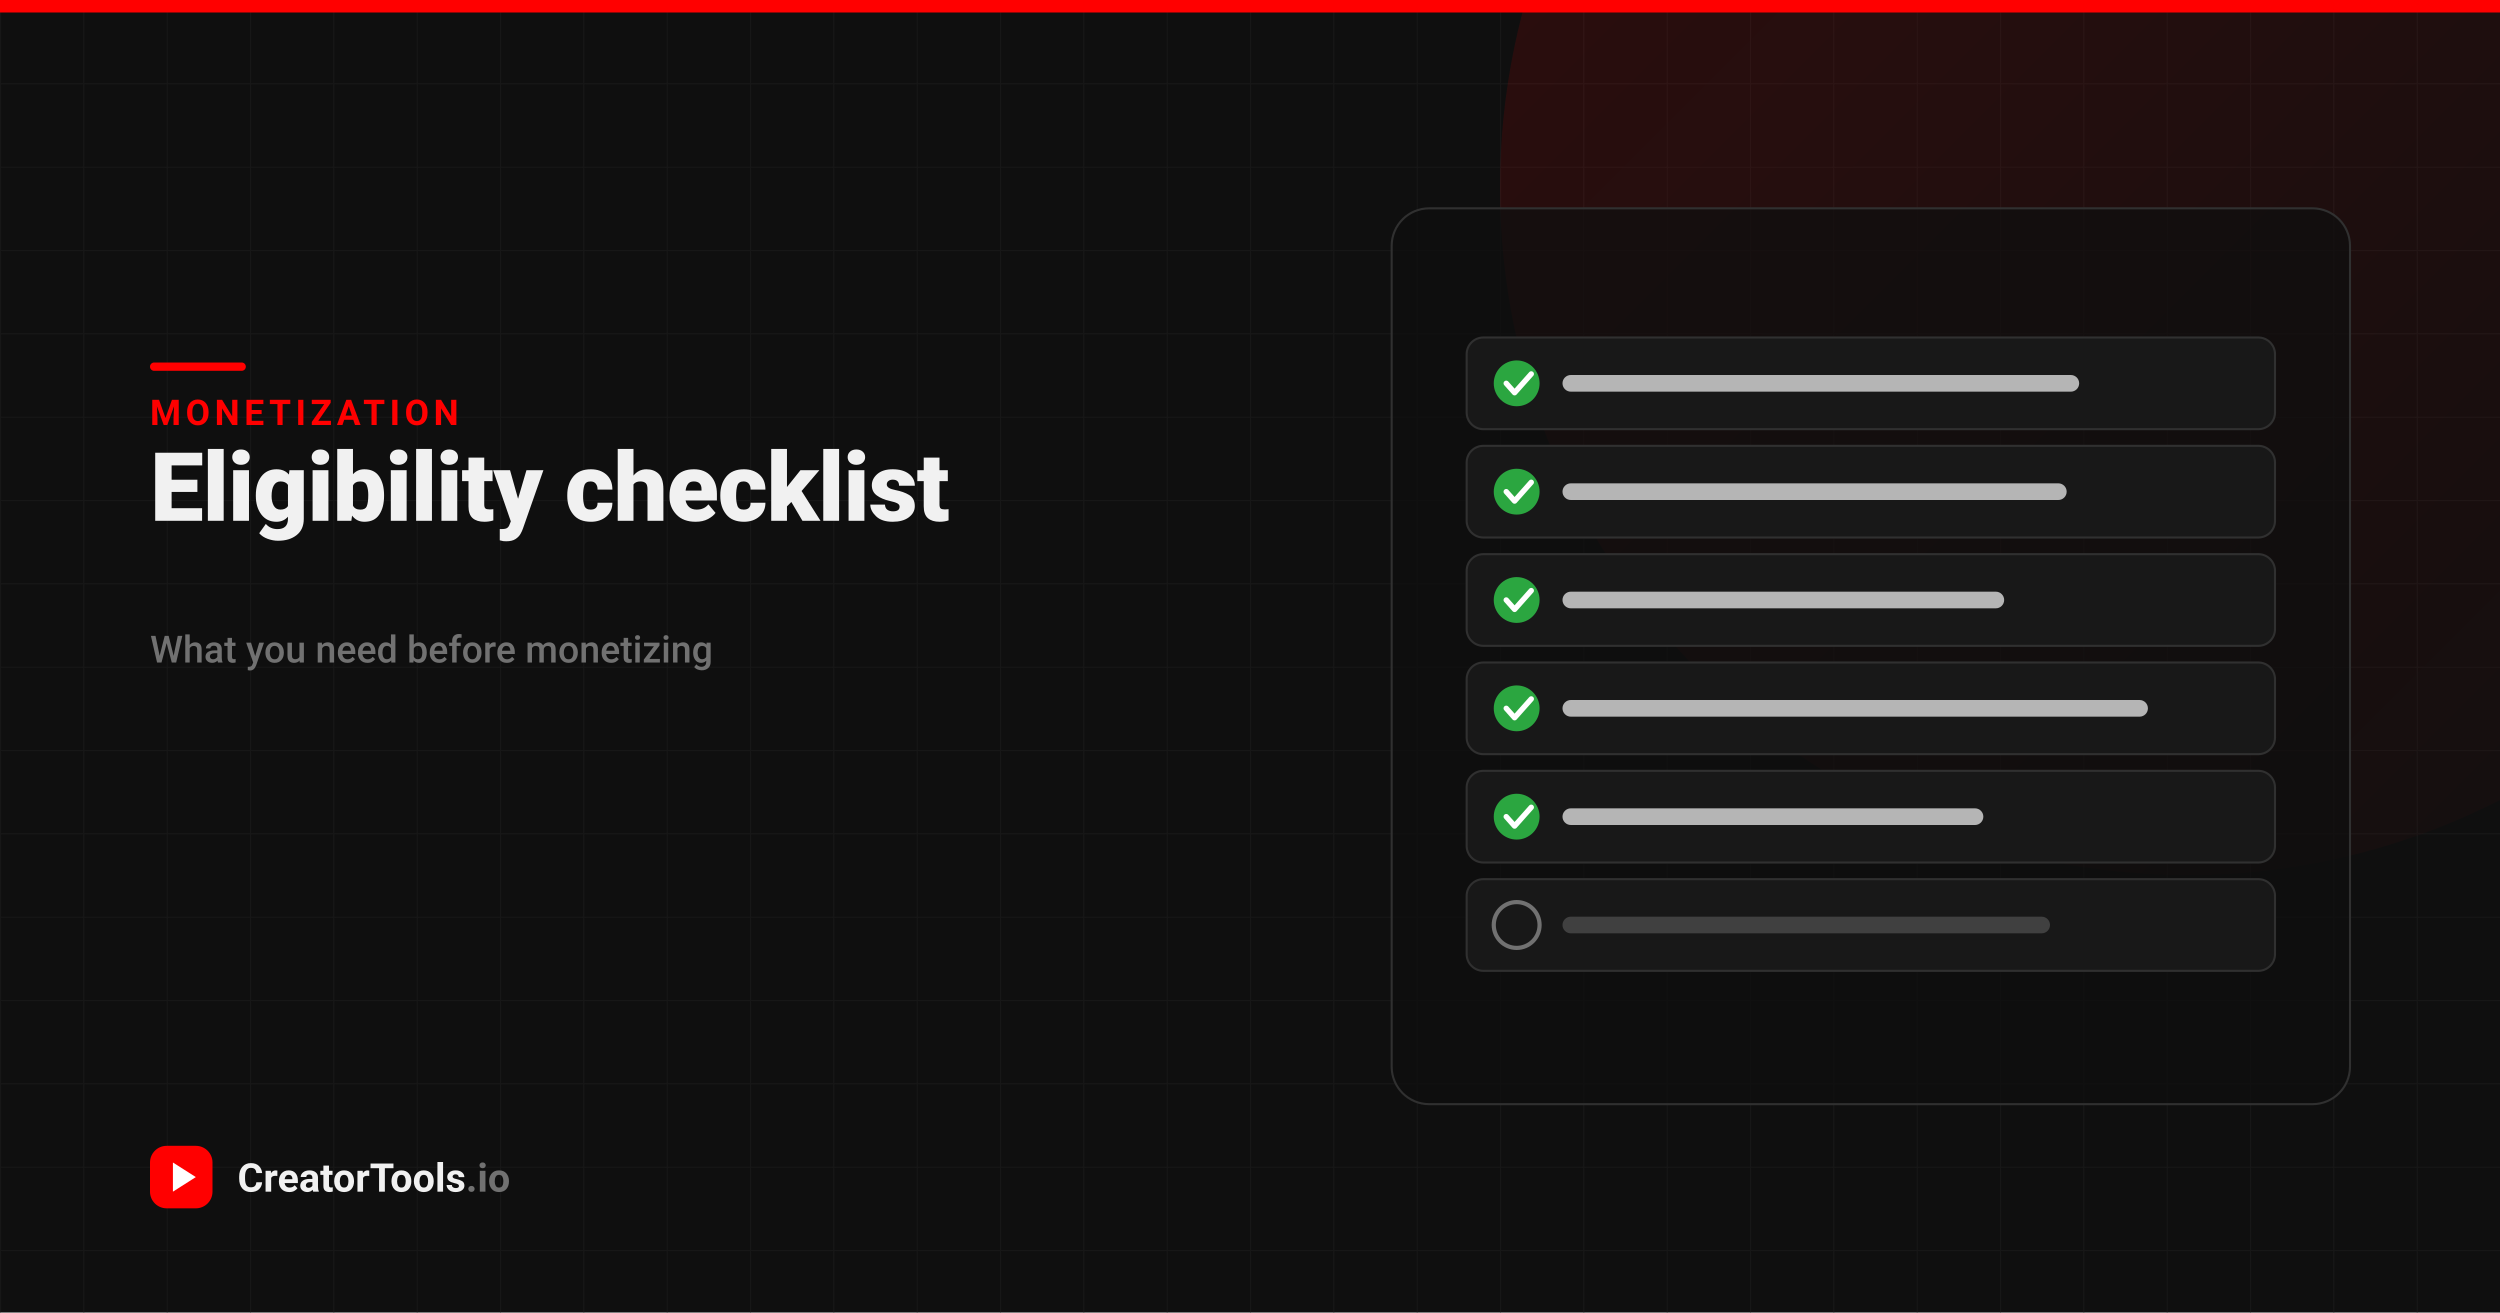
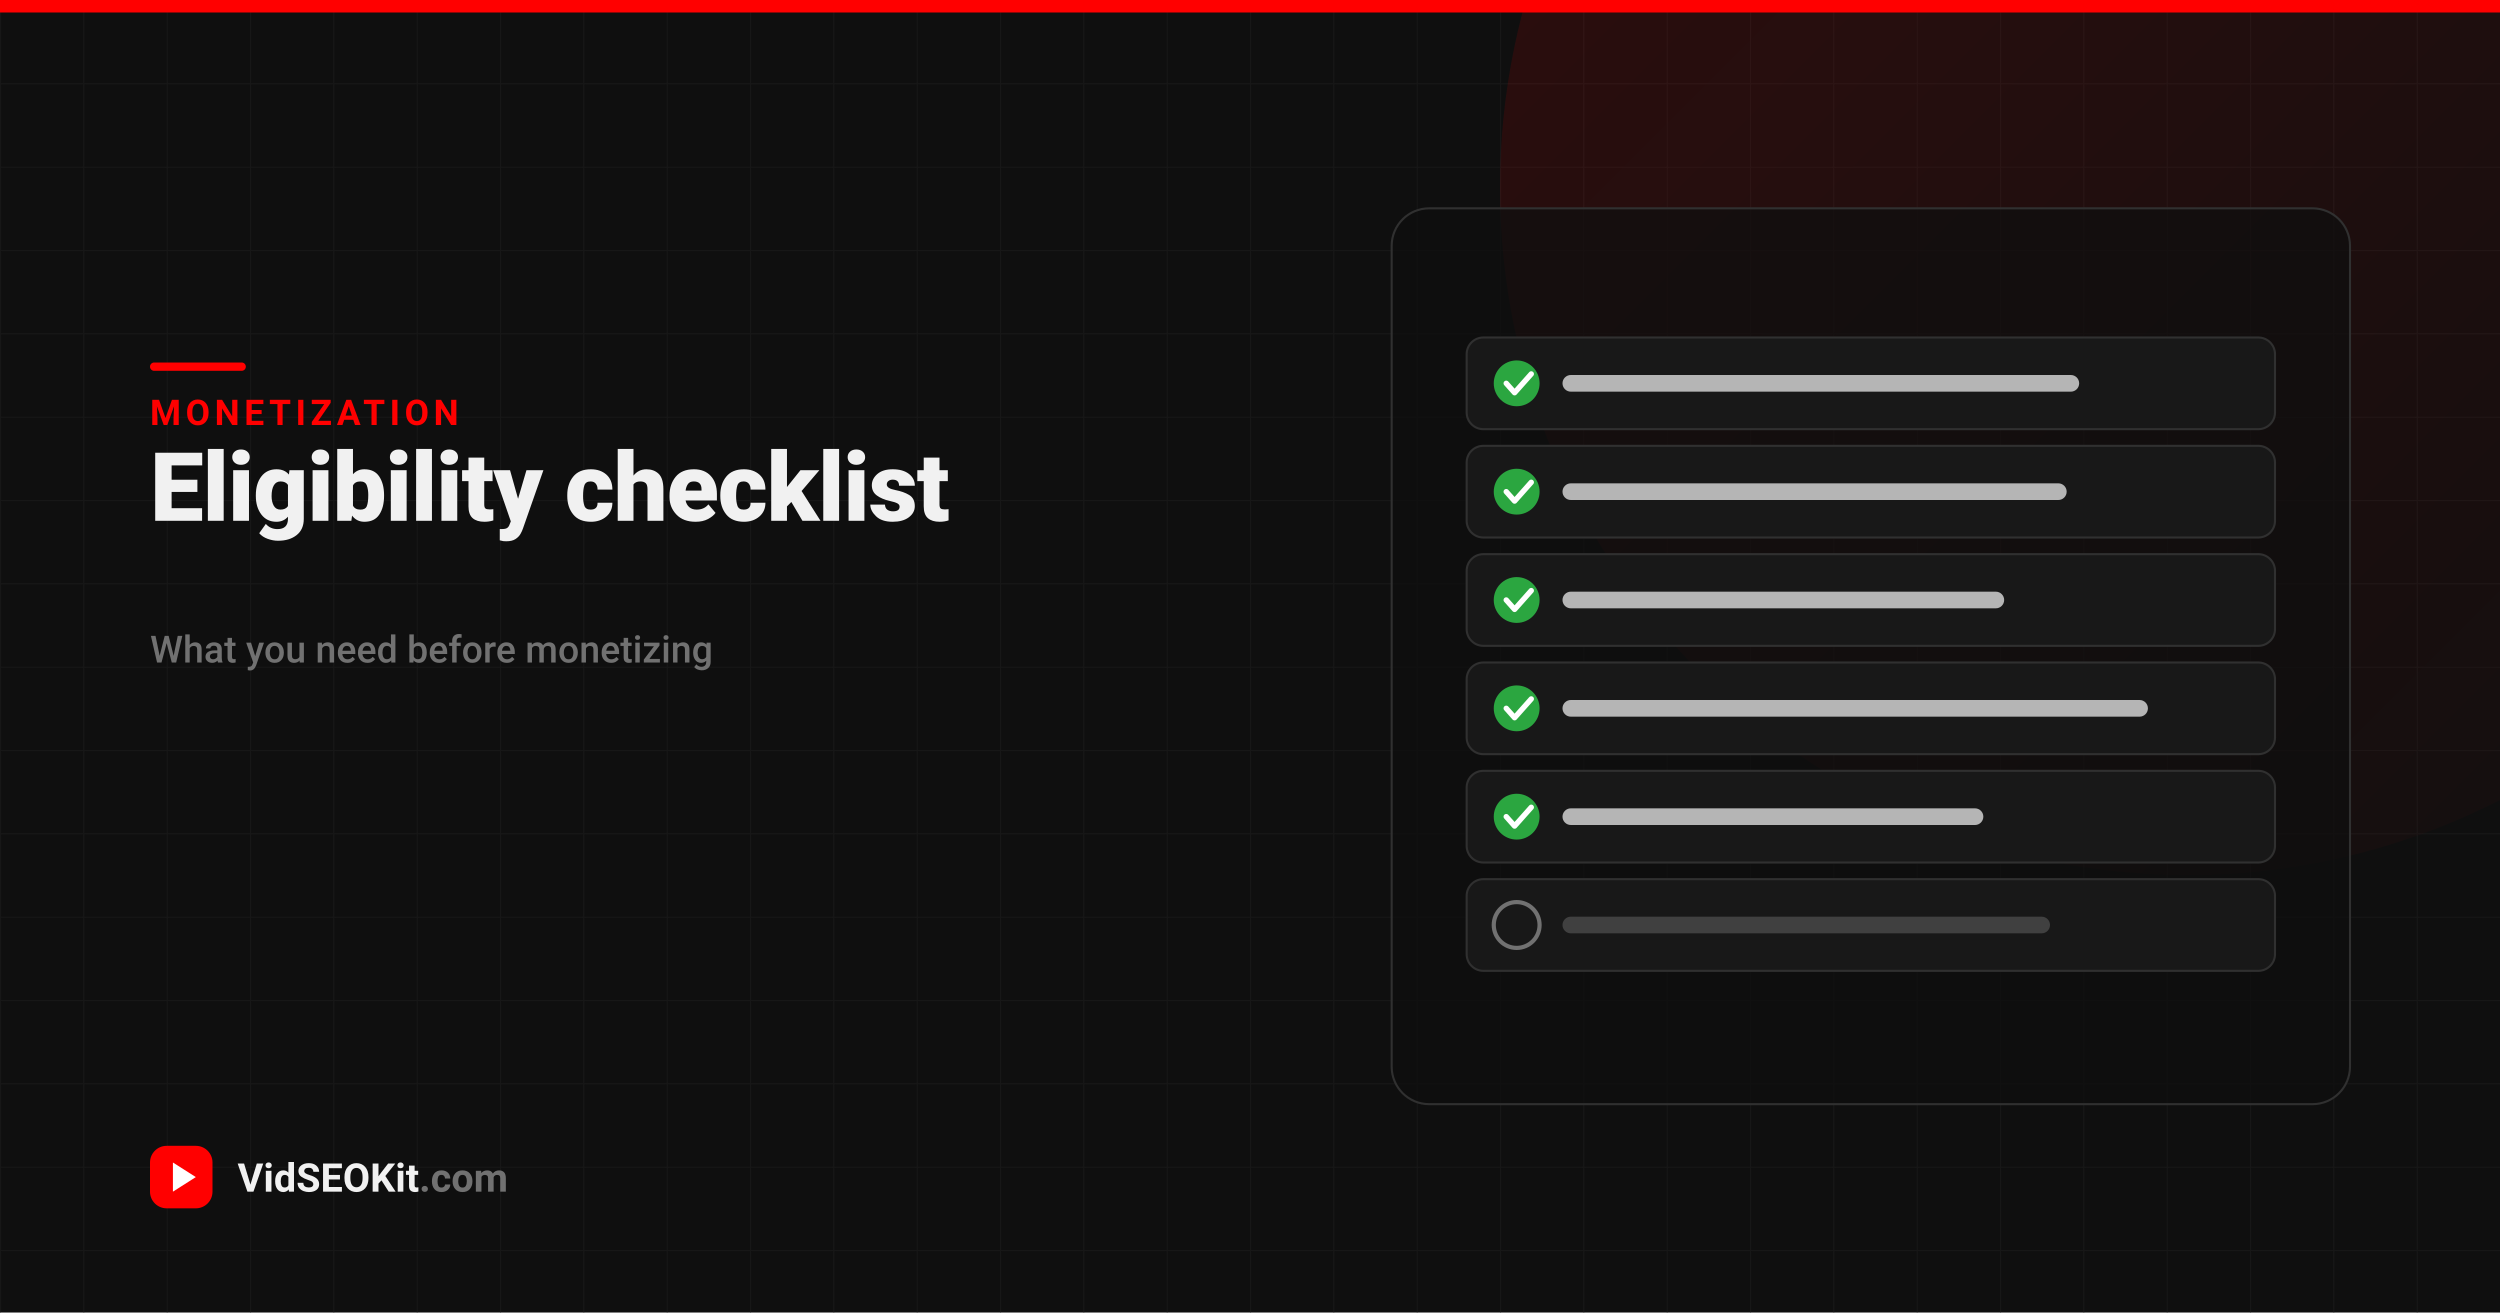
<svg xmlns="http://www.w3.org/2000/svg" width="1200" height="630" viewBox="0 0 1200 630" role="img" aria-label="YouTube Monetization Requirements: The Complete Eligibility Guide">
  <defs>
    <linearGradient id="gArea" x1="0" y1="0" x2="0" y2="1">
      <stop offset="0" stop-color="#ff0000" stop-opacity=".30" />
      <stop offset="1" stop-color="#ff0000" stop-opacity="0" />
    </linearGradient>
    <linearGradient id="gGlow" x1="0" y1="0" x2="1" y2="1">
      <stop offset="0" stop-color="#ff0000" stop-opacity=".14" />
      <stop offset="1" stop-color="#ff0000" stop-opacity="0" />
    </linearGradient>
    <pattern id="gGrid" width="40" height="40" patternUnits="userSpaceOnUse">
      <path d="M40 0H0V40" fill="none" stroke="#1e1e1e" stroke-width="1" />
    </pattern>
  </defs>
  <rect width="1200" height="630" fill="#0f0f0f" />
  <rect width="1200" height="630" fill="url(#gGrid)" opacity=".55" />
  <circle cx="1050" cy="90" r="330" fill="url(#gGlow)" />
  <rect width="1200" height="6" fill="#ff0000" />
  <rect x="668" y="100" width="460" height="430" rx="18" fill="#0f0f0f" fill-opacity=".72" stroke="#303030" stroke-width="1" />
  <rect x="704" y="162" width="388" height="44" rx="8" fill="#181818" stroke="#303030" stroke-width="1" />
  <circle cx="728" cy="184" r="11" fill="#2ba640" />
  <path d="M723 184 l4 4.5 l8 -9" fill="none" stroke="#fff" stroke-width="2.6" stroke-linecap="round" stroke-linejoin="round" />
  <rect x="750" y="180" width="248" height="8" rx="4" fill="#f1f1f1" opacity="0.72" />
  <rect x="704" y="214" width="388" height="44" rx="8" fill="#181818" stroke="#303030" stroke-width="1" />
  <circle cx="728" cy="236" r="11" fill="#2ba640" />
  <path d="M723 236 l4 4.5 l8 -9" fill="none" stroke="#fff" stroke-width="2.6" stroke-linecap="round" stroke-linejoin="round" />
  <rect x="750" y="232" width="242" height="8" rx="4" fill="#f1f1f1" opacity="0.72" />
  <rect x="704" y="266" width="388" height="44" rx="8" fill="#181818" stroke="#303030" stroke-width="1" />
  <circle cx="728" cy="288" r="11" fill="#2ba640" />
  <path d="M723 288 l4 4.5 l8 -9" fill="none" stroke="#fff" stroke-width="2.6" stroke-linecap="round" stroke-linejoin="round" />
  <rect x="750" y="284" width="212" height="8" rx="4" fill="#f1f1f1" opacity="0.72" />
  <rect x="704" y="318" width="388" height="44" rx="8" fill="#181818" stroke="#303030" stroke-width="1" />
  <circle cx="728" cy="340" r="11" fill="#2ba640" />
  <path d="M723 340 l4 4.5 l8 -9" fill="none" stroke="#fff" stroke-width="2.6" stroke-linecap="round" stroke-linejoin="round" />
  <rect x="750" y="336" width="281" height="8" rx="4" fill="#f1f1f1" opacity="0.72" />
  <rect x="704" y="370" width="388" height="44" rx="8" fill="#181818" stroke="#303030" stroke-width="1" />
  <circle cx="728" cy="392" r="11" fill="#2ba640" />
  <path d="M723 392 l4 4.5 l8 -9" fill="none" stroke="#fff" stroke-width="2.6" stroke-linecap="round" stroke-linejoin="round" />
  <rect x="750" y="388" width="202" height="8" rx="4" fill="#f1f1f1" opacity="0.72" />
  <rect x="704" y="422" width="388" height="44" rx="8" fill="#181818" stroke="#303030" stroke-width="1" />
  <circle cx="728" cy="444" r="11" fill="none" stroke="#717171" stroke-width="2" />
  <rect x="750" y="440" width="234" height="8" rx="4" fill="#717171" opacity="0.45" />
  <rect x="72" y="174" width="46" height="4" rx="2" fill="#ff0000" />
  <text x="72" y="204" font-family="system-ui,-apple-system,'Segoe UI',Roboto,'Helvetica Neue',Arial,sans-serif" font-size="17" font-weight="700" fill="#ff0000" letter-spacing="2.2">MONETIZATION</text>
  <text x="72" y="250" font-family="system-ui,-apple-system,'Segoe UI',Roboto,'Helvetica Neue',Arial,sans-serif" font-size="46" font-weight="800" fill="#f1f1f1" letter-spacing="-.5">Eligibility checklist</text>
  <text x="72" y="318" font-family="system-ui,-apple-system,'Segoe UI',Roboto,'Helvetica Neue',Arial,sans-serif" font-size="18" font-weight="500" fill="#717171">What you need before monetizing</text>
  <g transform="translate(72 566)">
    <rect x="0" y="-16" width="30" height="30" rx="8" fill="#ff0000" />
    <polygon points="11,-8 11,6 22,-1" fill="#fff" />
-     <text x="42" y="6" font-family="system-ui,-apple-system,'Segoe UI',Roboto,'Helvetica Neue',Arial,sans-serif" font-size="19" font-weight="700" fill="#f1f1f1">CreatorTools<tspan fill="#717171">.io</tspan>
+     <text x="42" y="6" font-family="system-ui,-apple-system,'Segoe UI',Roboto,'Helvetica Neue',Arial,sans-serif" font-size="19" font-weight="700" fill="#f1f1f1">VidSEOKit<tspan fill="#717171">.com</tspan>
    </text>
  </g>
</svg>
